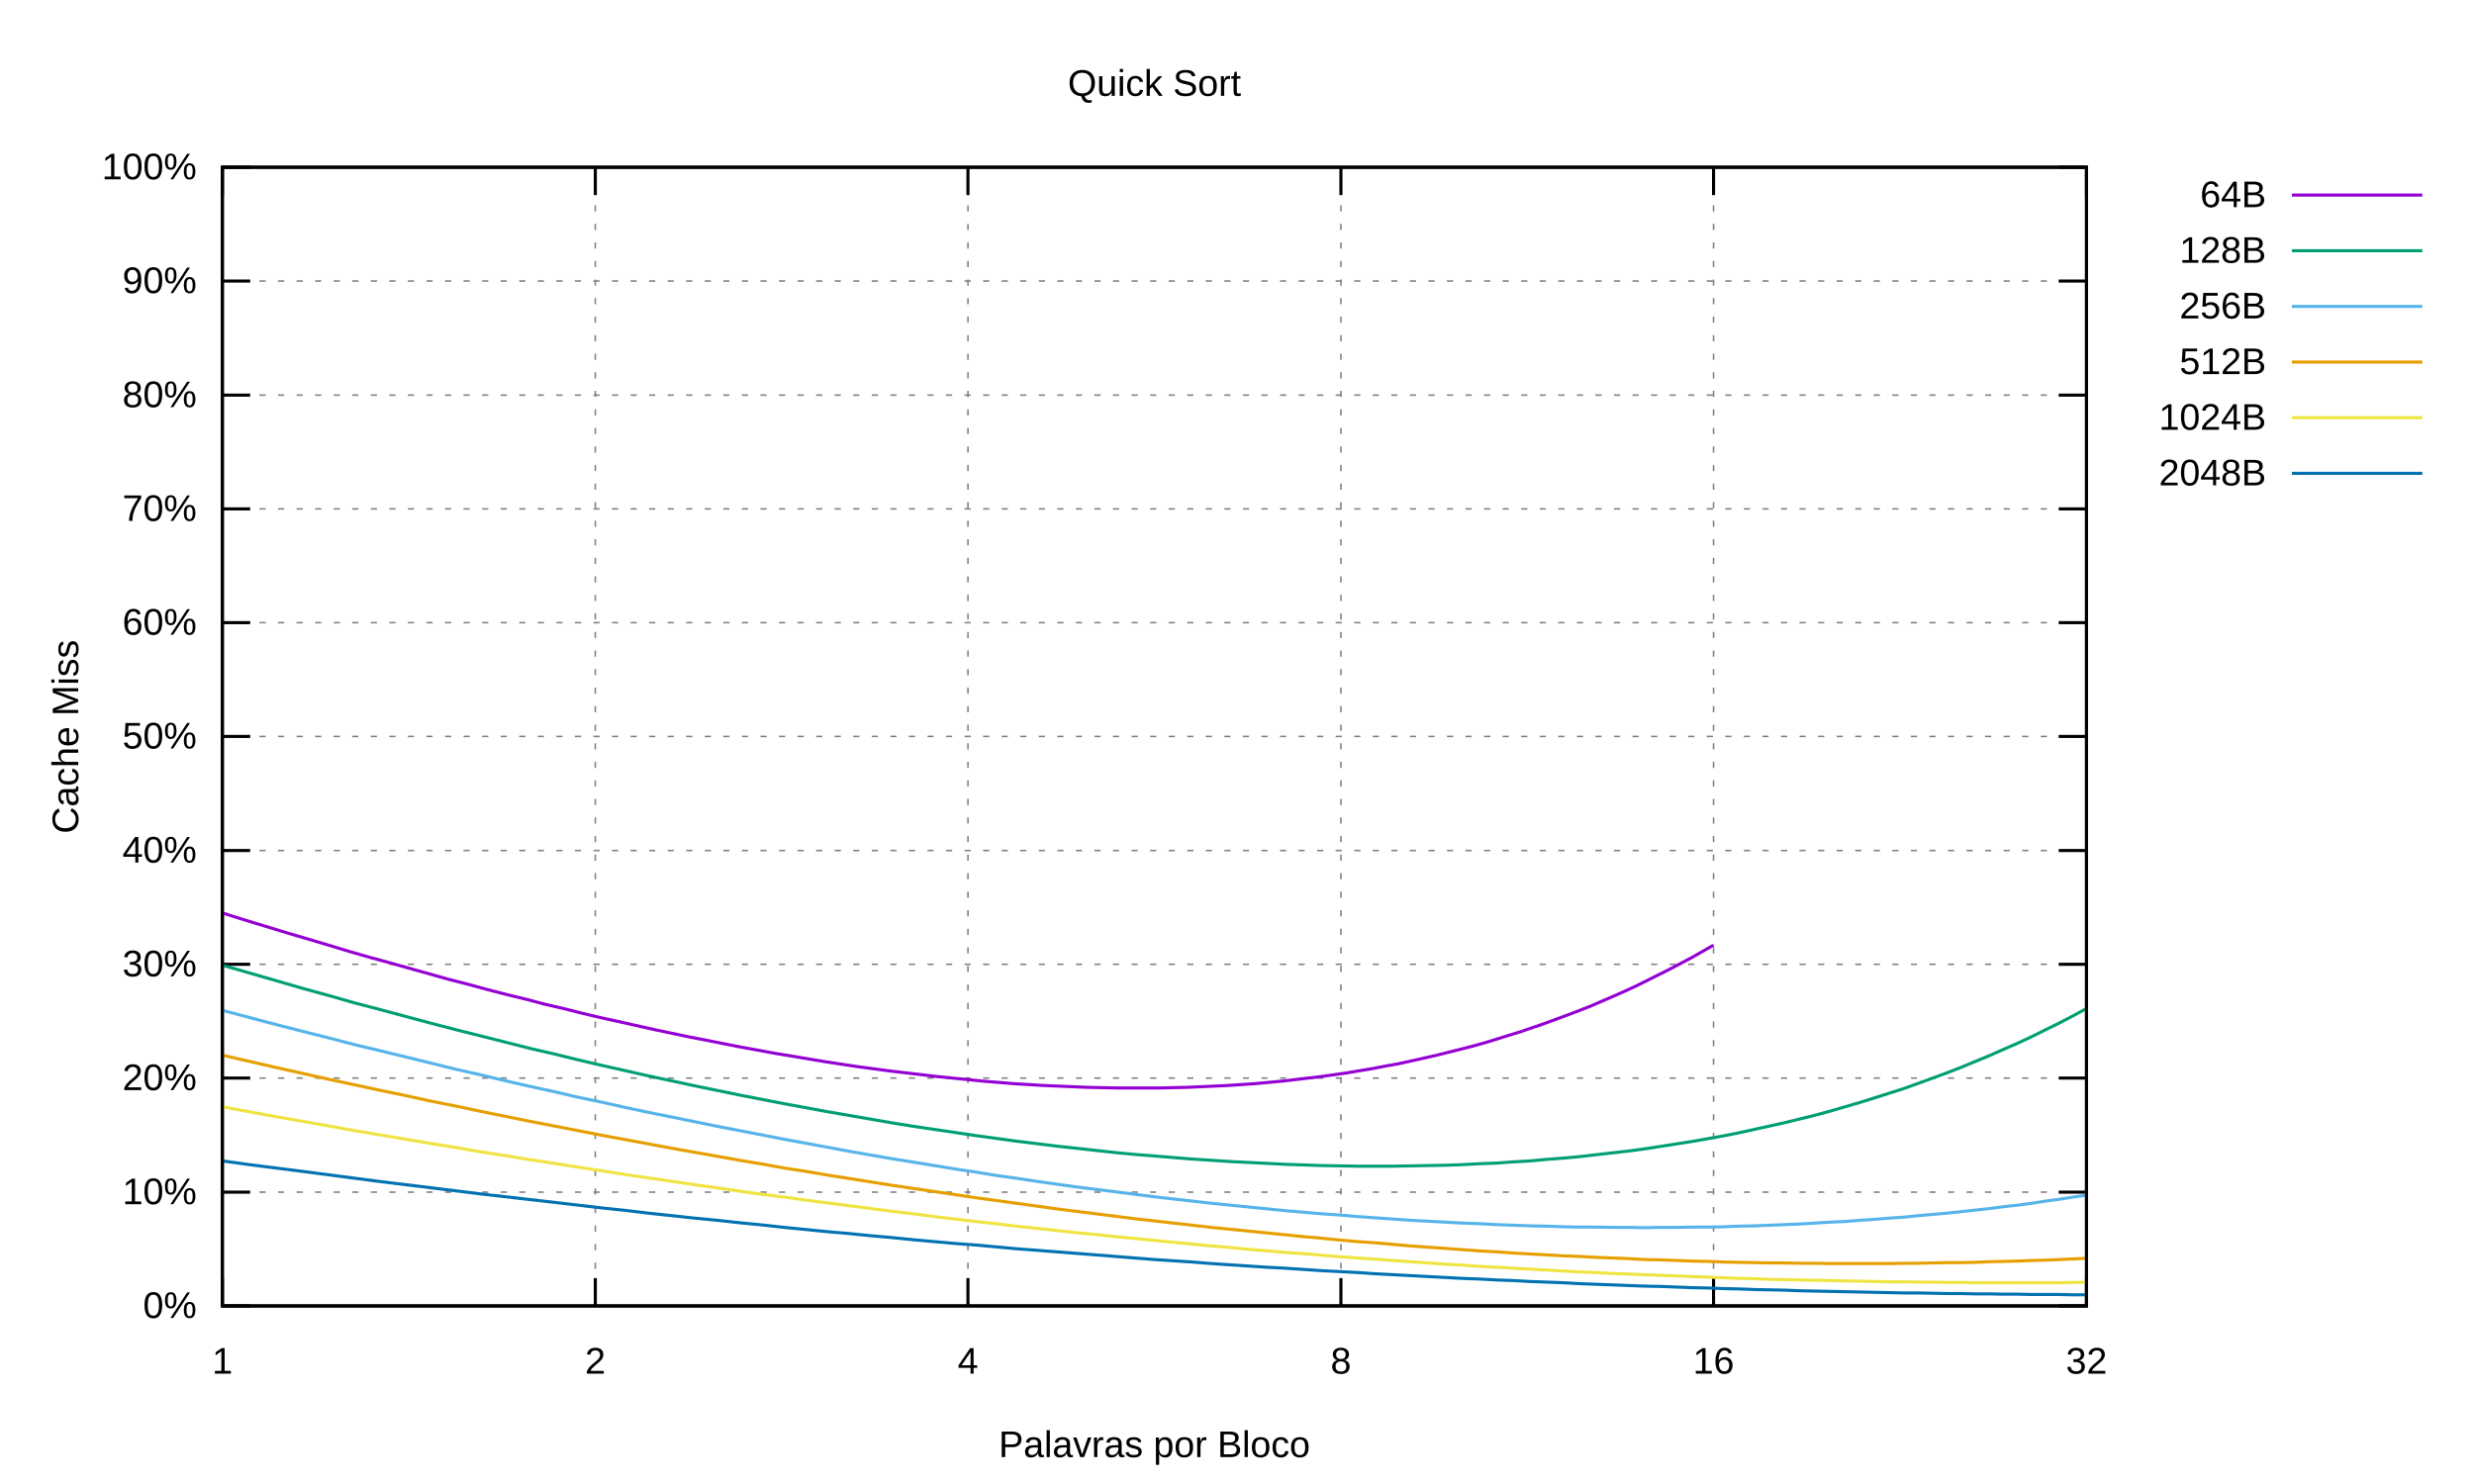
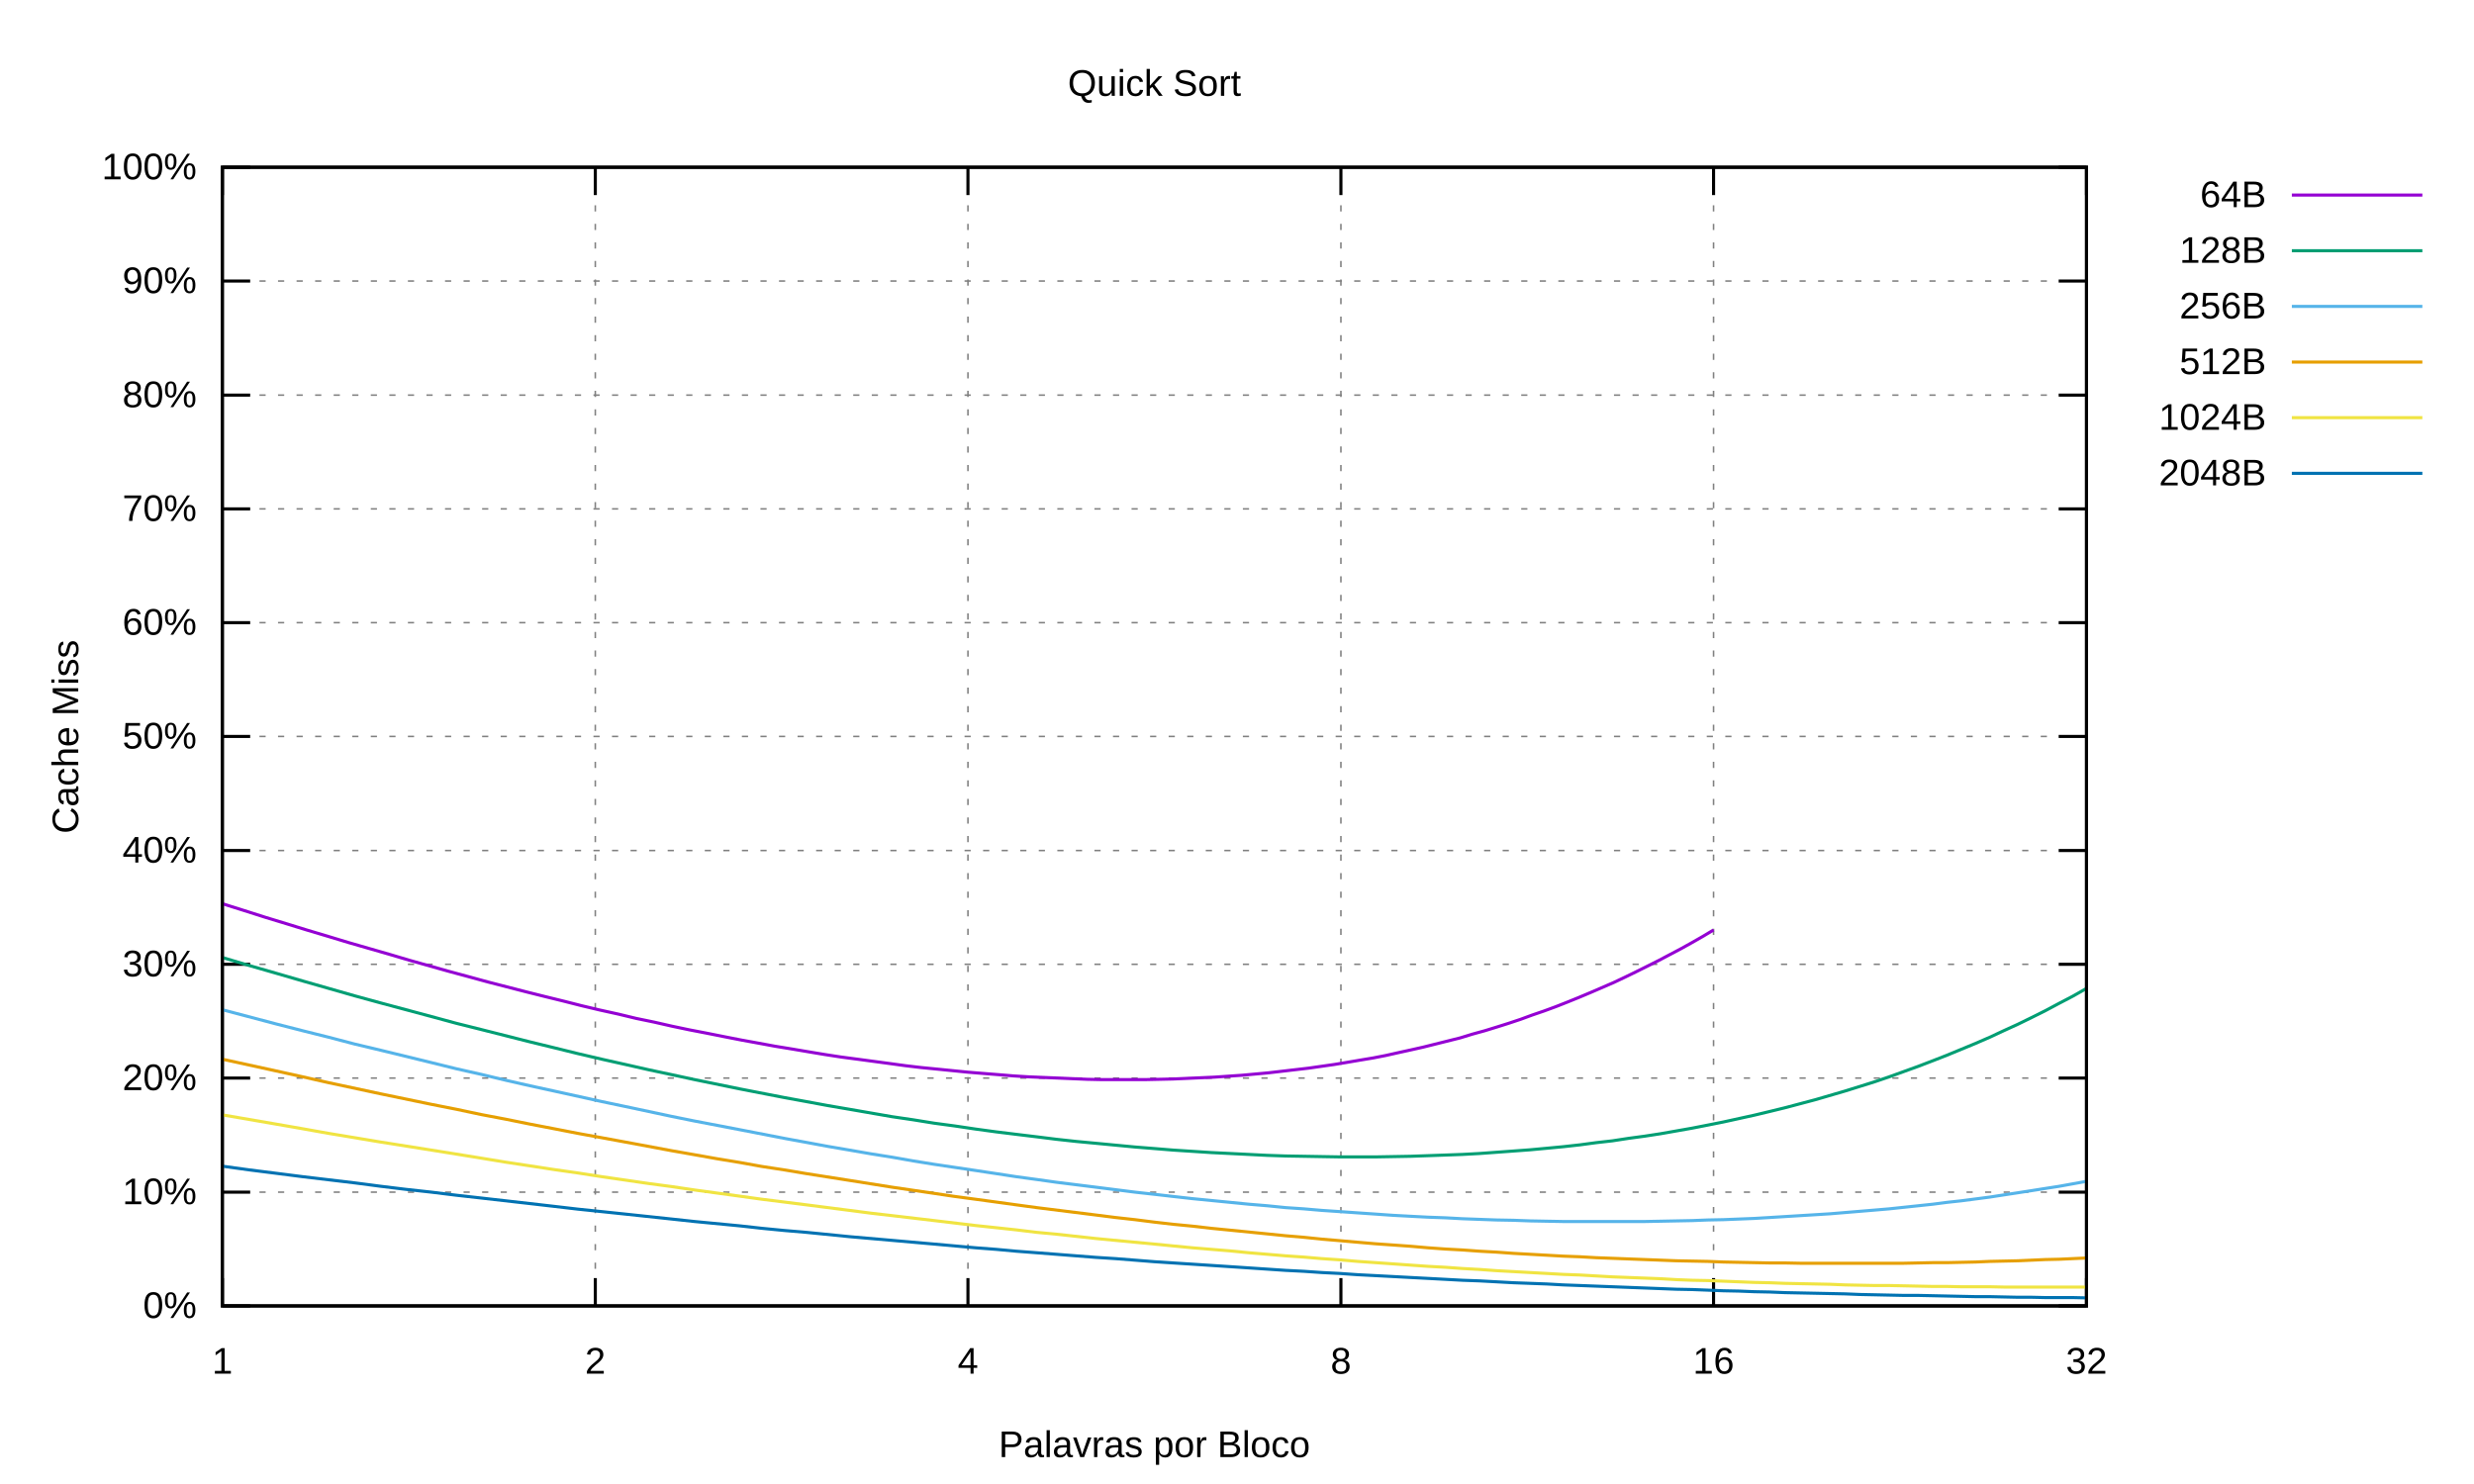
<svg xmlns="http://www.w3.org/2000/svg" xmlns:xlink="http://www.w3.org/1999/xlink" width="800" height="480" viewBox="0 0 800 480">
  <g id="gnuplot_canvas">
    <rect x="0" y="0" width="800" height="480" fill="none" />
    <defs>
      <circle id="gpDot" r="0.5" stroke-width="0.5" stroke="currentColor" />
      <path id="gpPt0" stroke-width="0.222" stroke="currentColor" d="M-1,0 h2 M0,-1 v2" />
      <path id="gpPt1" stroke-width="0.222" stroke="currentColor" d="M-1,-1 L1,1 M1,-1 L-1,1" />
      <path id="gpPt2" stroke-width="0.222" stroke="currentColor" d="M-1,0 L1,0 M0,-1 L0,1 M-1,-1 L1,1 M-1,1 L1,-1" />
      <rect id="gpPt3" stroke-width="0.222" stroke="currentColor" x="-1" y="-1" width="2" height="2" />
      <rect id="gpPt4" stroke-width="0.222" stroke="currentColor" fill="currentColor" x="-1" y="-1" width="2" height="2" />
      <circle id="gpPt5" stroke-width="0.222" stroke="currentColor" cx="0" cy="0" r="1" />
      <use xlink:href="#gpPt5" id="gpPt6" fill="currentColor" stroke="none" />
      <path id="gpPt7" stroke-width="0.222" stroke="currentColor" d="M0,-1.33 L-1.33,0.67 L1.33,0.67 z" />
      <use xlink:href="#gpPt7" id="gpPt8" fill="currentColor" stroke="none" />
      <use xlink:href="#gpPt7" id="gpPt9" stroke="currentColor" transform="rotate(180)" />
      <use xlink:href="#gpPt9" id="gpPt10" fill="currentColor" stroke="none" />
      <use xlink:href="#gpPt3" id="gpPt11" stroke="currentColor" transform="rotate(45)" />
      <use xlink:href="#gpPt11" id="gpPt12" fill="currentColor" stroke="none" />
      <path id="gpPt13" stroke-width="0.222" stroke="currentColor" d="M0,1.330 L1.265,0.411 L0.782,-1.067 L-0.782,-1.076 L-1.265,0.411 z" />
      <use xlink:href="#gpPt13" id="gpPt14" fill="currentColor" stroke="none" />
      <filter id="textbox" filterUnits="objectBoundingBox" x="0" y="0" height="1" width="1">
        <feFlood flood-color="white" flood-opacity="1" result="bgnd" />
        <feComposite in="SourceGraphic" in2="bgnd" operator="atop" />
      </filter>
      <filter id="greybox" filterUnits="objectBoundingBox" x="0" y="0" height="1" width="1">
        <feFlood flood-color="lightgrey" flood-opacity="1" result="grey" />
        <feComposite in="SourceGraphic" in2="grey" operator="atop" />
      </filter>
    </defs>
    <g fill="none" color="white" stroke="black" stroke-width="1.00" stroke-linecap="butt" stroke-linejoin="miter">
</g>
    <g fill="none" color="black" stroke="currentColor" stroke-width="1.00" stroke-linecap="butt" stroke-linejoin="miter">
</g>
    <g fill="none" color="black" stroke="black" stroke-width="0.50" stroke-linecap="butt" stroke-linejoin="miter">
</g>
    <g fill="none" color="gray" stroke="currentColor" stroke-width="0.50" stroke-linecap="butt" stroke-linejoin="miter">
      <path stroke="gray" stroke-dasharray="2,4" class="gridline" d="M71.9,422.4 L674.7,422.4  " />
    </g>
    <g fill="none" color="gray" stroke="gray" stroke-width="1.00" stroke-linecap="butt" stroke-linejoin="miter">
</g>
    <g fill="none" color="black" stroke="currentColor" stroke-width="1.00" stroke-linecap="butt" stroke-linejoin="miter">
      <path stroke="black" d="M71.9,422.4 L80.9,422.4 M674.7,422.4 L665.7,422.4  " />
      <g transform="translate(63.6,426.3)" stroke="none" fill="black" font-family="Arial" font-size="12.00" text-anchor="end">
        <text>
          <tspan font-family="Arial">0%</tspan>
        </text>
      </g>
    </g>
    <g fill="none" color="black" stroke="currentColor" stroke-width="1.00" stroke-linecap="butt" stroke-linejoin="miter">
</g>
    <g fill="none" color="black" stroke="black" stroke-width="0.50" stroke-linecap="butt" stroke-linejoin="miter">
</g>
    <g fill="none" color="gray" stroke="currentColor" stroke-width="0.50" stroke-linecap="butt" stroke-linejoin="miter">
      <path stroke="gray" stroke-dasharray="2,4" class="gridline" d="M71.9,385.6 L674.7,385.6  " />
    </g>
    <g fill="none" color="gray" stroke="gray" stroke-width="1.00" stroke-linecap="butt" stroke-linejoin="miter">
</g>
    <g fill="none" color="black" stroke="currentColor" stroke-width="1.00" stroke-linecap="butt" stroke-linejoin="miter">
      <path stroke="black" d="M71.9,385.6 L80.9,385.6 M674.7,385.6 L665.7,385.6  " />
      <g transform="translate(63.6,389.5)" stroke="none" fill="black" font-family="Arial" font-size="12.00" text-anchor="end">
        <text>
          <tspan font-family="Arial">10%</tspan>
        </text>
      </g>
    </g>
    <g fill="none" color="black" stroke="currentColor" stroke-width="1.00" stroke-linecap="butt" stroke-linejoin="miter">
</g>
    <g fill="none" color="black" stroke="black" stroke-width="0.50" stroke-linecap="butt" stroke-linejoin="miter">
</g>
    <g fill="none" color="gray" stroke="currentColor" stroke-width="0.50" stroke-linecap="butt" stroke-linejoin="miter">
      <path stroke="gray" stroke-dasharray="2,4" class="gridline" d="M71.9,348.7 L674.7,348.7  " />
    </g>
    <g fill="none" color="gray" stroke="gray" stroke-width="1.00" stroke-linecap="butt" stroke-linejoin="miter">
</g>
    <g fill="none" color="black" stroke="currentColor" stroke-width="1.00" stroke-linecap="butt" stroke-linejoin="miter">
      <path stroke="black" d="M71.9,348.7 L80.9,348.7 M674.7,348.7 L665.7,348.7  " />
      <g transform="translate(63.6,352.6)" stroke="none" fill="black" font-family="Arial" font-size="12.00" text-anchor="end">
        <text>
          <tspan font-family="Arial">20%</tspan>
        </text>
      </g>
    </g>
    <g fill="none" color="black" stroke="currentColor" stroke-width="1.00" stroke-linecap="butt" stroke-linejoin="miter">
</g>
    <g fill="none" color="black" stroke="black" stroke-width="0.50" stroke-linecap="butt" stroke-linejoin="miter">
</g>
    <g fill="none" color="gray" stroke="currentColor" stroke-width="0.50" stroke-linecap="butt" stroke-linejoin="miter">
      <path stroke="gray" stroke-dasharray="2,4" class="gridline" d="M71.9,311.9 L674.7,311.9  " />
    </g>
    <g fill="none" color="gray" stroke="gray" stroke-width="1.00" stroke-linecap="butt" stroke-linejoin="miter">
</g>
    <g fill="none" color="black" stroke="currentColor" stroke-width="1.00" stroke-linecap="butt" stroke-linejoin="miter">
      <path stroke="black" d="M71.9,311.9 L80.9,311.9 M674.7,311.9 L665.7,311.9  " />
      <g transform="translate(63.6,315.8)" stroke="none" fill="black" font-family="Arial" font-size="12.00" text-anchor="end">
        <text>
          <tspan font-family="Arial">30%</tspan>
        </text>
      </g>
    </g>
    <g fill="none" color="black" stroke="currentColor" stroke-width="1.00" stroke-linecap="butt" stroke-linejoin="miter">
</g>
    <g fill="none" color="black" stroke="black" stroke-width="0.50" stroke-linecap="butt" stroke-linejoin="miter">
</g>
    <g fill="none" color="gray" stroke="currentColor" stroke-width="0.50" stroke-linecap="butt" stroke-linejoin="miter">
      <path stroke="gray" stroke-dasharray="2,4" class="gridline" d="M71.9,275.1 L674.7,275.1  " />
    </g>
    <g fill="none" color="gray" stroke="gray" stroke-width="1.00" stroke-linecap="butt" stroke-linejoin="miter">
</g>
    <g fill="none" color="black" stroke="currentColor" stroke-width="1.00" stroke-linecap="butt" stroke-linejoin="miter">
      <path stroke="black" d="M71.9,275.1 L80.9,275.1 M674.7,275.1 L665.7,275.1  " />
      <g transform="translate(63.6,279.0)" stroke="none" fill="black" font-family="Arial" font-size="12.00" text-anchor="end">
        <text>
          <tspan font-family="Arial">40%</tspan>
        </text>
      </g>
    </g>
    <g fill="none" color="black" stroke="currentColor" stroke-width="1.00" stroke-linecap="butt" stroke-linejoin="miter">
</g>
    <g fill="none" color="black" stroke="black" stroke-width="0.50" stroke-linecap="butt" stroke-linejoin="miter">
</g>
    <g fill="none" color="gray" stroke="currentColor" stroke-width="0.50" stroke-linecap="butt" stroke-linejoin="miter">
      <path stroke="gray" stroke-dasharray="2,4" class="gridline" d="M71.9,238.2 L674.7,238.2  " />
    </g>
    <g fill="none" color="gray" stroke="gray" stroke-width="1.00" stroke-linecap="butt" stroke-linejoin="miter">
</g>
    <g fill="none" color="black" stroke="currentColor" stroke-width="1.00" stroke-linecap="butt" stroke-linejoin="miter">
      <path stroke="black" d="M71.9,238.2 L80.9,238.2 M674.7,238.2 L665.7,238.2  " />
      <g transform="translate(63.6,242.1)" stroke="none" fill="black" font-family="Arial" font-size="12.00" text-anchor="end">
        <text>
          <tspan font-family="Arial">50%</tspan>
        </text>
      </g>
    </g>
    <g fill="none" color="black" stroke="currentColor" stroke-width="1.00" stroke-linecap="butt" stroke-linejoin="miter">
</g>
    <g fill="none" color="black" stroke="black" stroke-width="0.50" stroke-linecap="butt" stroke-linejoin="miter">
</g>
    <g fill="none" color="gray" stroke="currentColor" stroke-width="0.50" stroke-linecap="butt" stroke-linejoin="miter">
      <path stroke="gray" stroke-dasharray="2,4" class="gridline" d="M71.9,201.4 L674.7,201.4  " />
    </g>
    <g fill="none" color="gray" stroke="gray" stroke-width="1.00" stroke-linecap="butt" stroke-linejoin="miter">
</g>
    <g fill="none" color="black" stroke="currentColor" stroke-width="1.00" stroke-linecap="butt" stroke-linejoin="miter">
      <path stroke="black" d="M71.9,201.4 L80.9,201.4 M674.7,201.4 L665.7,201.4  " />
      <g transform="translate(63.6,205.3)" stroke="none" fill="black" font-family="Arial" font-size="12.00" text-anchor="end">
        <text>
          <tspan font-family="Arial">60%</tspan>
        </text>
      </g>
    </g>
    <g fill="none" color="black" stroke="currentColor" stroke-width="1.00" stroke-linecap="butt" stroke-linejoin="miter">
</g>
    <g fill="none" color="black" stroke="black" stroke-width="0.50" stroke-linecap="butt" stroke-linejoin="miter">
</g>
    <g fill="none" color="gray" stroke="currentColor" stroke-width="0.50" stroke-linecap="butt" stroke-linejoin="miter">
      <path stroke="gray" stroke-dasharray="2,4" class="gridline" d="M71.9,164.6 L674.7,164.6  " />
    </g>
    <g fill="none" color="gray" stroke="gray" stroke-width="1.00" stroke-linecap="butt" stroke-linejoin="miter">
</g>
    <g fill="none" color="black" stroke="currentColor" stroke-width="1.00" stroke-linecap="butt" stroke-linejoin="miter">
      <path stroke="black" d="M71.9,164.6 L80.9,164.6 M674.7,164.6 L665.7,164.6  " />
      <g transform="translate(63.6,168.5)" stroke="none" fill="black" font-family="Arial" font-size="12.00" text-anchor="end">
        <text>
          <tspan font-family="Arial">70%</tspan>
        </text>
      </g>
    </g>
    <g fill="none" color="black" stroke="currentColor" stroke-width="1.00" stroke-linecap="butt" stroke-linejoin="miter">
</g>
    <g fill="none" color="black" stroke="black" stroke-width="0.50" stroke-linecap="butt" stroke-linejoin="miter">
</g>
    <g fill="none" color="gray" stroke="currentColor" stroke-width="0.50" stroke-linecap="butt" stroke-linejoin="miter">
      <path stroke="gray" stroke-dasharray="2,4" class="gridline" d="M71.9,127.8 L674.7,127.8  " />
    </g>
    <g fill="none" color="gray" stroke="gray" stroke-width="1.00" stroke-linecap="butt" stroke-linejoin="miter">
</g>
    <g fill="none" color="black" stroke="currentColor" stroke-width="1.00" stroke-linecap="butt" stroke-linejoin="miter">
      <path stroke="black" d="M71.9,127.8 L80.9,127.8 M674.7,127.8 L665.7,127.8  " />
      <g transform="translate(63.6,131.7)" stroke="none" fill="black" font-family="Arial" font-size="12.00" text-anchor="end">
        <text>
          <tspan font-family="Arial">80%</tspan>
        </text>
      </g>
    </g>
    <g fill="none" color="black" stroke="currentColor" stroke-width="1.00" stroke-linecap="butt" stroke-linejoin="miter">
</g>
    <g fill="none" color="black" stroke="black" stroke-width="0.50" stroke-linecap="butt" stroke-linejoin="miter">
</g>
    <g fill="none" color="gray" stroke="currentColor" stroke-width="0.50" stroke-linecap="butt" stroke-linejoin="miter">
      <path stroke="gray" stroke-dasharray="2,4" class="gridline" d="M71.9,90.9 L674.7,90.9  " />
    </g>
    <g fill="none" color="gray" stroke="gray" stroke-width="1.00" stroke-linecap="butt" stroke-linejoin="miter">
</g>
    <g fill="none" color="black" stroke="currentColor" stroke-width="1.00" stroke-linecap="butt" stroke-linejoin="miter">
      <path stroke="black" d="M71.9,90.9 L80.9,90.9 M674.7,90.9 L665.7,90.9  " />
      <g transform="translate(63.6,94.8)" stroke="none" fill="black" font-family="Arial" font-size="12.00" text-anchor="end">
        <text>
          <tspan font-family="Arial">90%</tspan>
        </text>
      </g>
    </g>
    <g fill="none" color="black" stroke="currentColor" stroke-width="1.00" stroke-linecap="butt" stroke-linejoin="miter">
</g>
    <g fill="none" color="black" stroke="black" stroke-width="0.50" stroke-linecap="butt" stroke-linejoin="miter">
</g>
    <g fill="none" color="gray" stroke="currentColor" stroke-width="0.50" stroke-linecap="butt" stroke-linejoin="miter">
      <path stroke="gray" stroke-dasharray="2,4" class="gridline" d="M71.9,54.1 L674.7,54.1  " />
    </g>
    <g fill="none" color="gray" stroke="gray" stroke-width="1.00" stroke-linecap="butt" stroke-linejoin="miter">
</g>
    <g fill="none" color="black" stroke="currentColor" stroke-width="1.00" stroke-linecap="butt" stroke-linejoin="miter">
      <path stroke="black" d="M71.9,54.1 L80.9,54.1 M674.7,54.1 L665.7,54.1  " />
      <g transform="translate(63.6,58.0)" stroke="none" fill="black" font-family="Arial" font-size="12.00" text-anchor="end">
        <text>
          <tspan font-family="Arial">100%</tspan>
        </text>
      </g>
    </g>
    <g fill="none" color="black" stroke="currentColor" stroke-width="1.00" stroke-linecap="butt" stroke-linejoin="miter">
</g>
    <g fill="none" color="black" stroke="black" stroke-width="0.50" stroke-linecap="butt" stroke-linejoin="miter">
</g>
    <g fill="none" color="gray" stroke="currentColor" stroke-width="0.50" stroke-linecap="butt" stroke-linejoin="miter">
      <path stroke="gray" stroke-dasharray="2,4" class="gridline" d="M71.9,422.4 L71.9,54.1  " />
    </g>
    <g fill="none" color="gray" stroke="gray" stroke-width="1.00" stroke-linecap="butt" stroke-linejoin="miter">
</g>
    <g fill="none" color="black" stroke="currentColor" stroke-width="1.00" stroke-linecap="butt" stroke-linejoin="miter">
      <path stroke="black" d="M71.9,422.4 L71.9,413.4 M71.9,54.1 L71.9,63.1  " />
      <g transform="translate(71.9,444.3)" stroke="none" fill="black" font-family="Arial" font-size="12.00" text-anchor="middle">
        <text>
          <tspan font-family="Arial"> 1</tspan>
        </text>
      </g>
    </g>
    <g fill="none" color="black" stroke="currentColor" stroke-width="1.00" stroke-linecap="butt" stroke-linejoin="miter">
</g>
    <g fill="none" color="black" stroke="black" stroke-width="0.50" stroke-linecap="butt" stroke-linejoin="miter">
</g>
    <g fill="none" color="gray" stroke="currentColor" stroke-width="0.50" stroke-linecap="butt" stroke-linejoin="miter">
      <path stroke="gray" stroke-dasharray="2,4" class="gridline" d="M192.5,422.4 L192.5,54.1  " />
    </g>
    <g fill="none" color="gray" stroke="gray" stroke-width="1.00" stroke-linecap="butt" stroke-linejoin="miter">
</g>
    <g fill="none" color="black" stroke="currentColor" stroke-width="1.00" stroke-linecap="butt" stroke-linejoin="miter">
      <path stroke="black" d="M192.5,422.4 L192.5,413.4 M192.5,54.1 L192.5,63.1  " />
      <g transform="translate(192.5,444.3)" stroke="none" fill="black" font-family="Arial" font-size="12.00" text-anchor="middle">
        <text>
          <tspan font-family="Arial"> 2</tspan>
        </text>
      </g>
    </g>
    <g fill="none" color="black" stroke="currentColor" stroke-width="1.00" stroke-linecap="butt" stroke-linejoin="miter">
</g>
    <g fill="none" color="black" stroke="black" stroke-width="0.50" stroke-linecap="butt" stroke-linejoin="miter">
</g>
    <g fill="none" color="gray" stroke="currentColor" stroke-width="0.50" stroke-linecap="butt" stroke-linejoin="miter">
      <path stroke="gray" stroke-dasharray="2,4" class="gridline" d="M313.0,422.4 L313.0,54.1  " />
    </g>
    <g fill="none" color="gray" stroke="gray" stroke-width="1.00" stroke-linecap="butt" stroke-linejoin="miter">
</g>
    <g fill="none" color="black" stroke="currentColor" stroke-width="1.00" stroke-linecap="butt" stroke-linejoin="miter">
      <path stroke="black" d="M313.0,422.4 L313.0,413.4 M313.0,54.1 L313.0,63.1  " />
      <g transform="translate(313.0,444.3)" stroke="none" fill="black" font-family="Arial" font-size="12.00" text-anchor="middle">
        <text>
          <tspan font-family="Arial"> 4</tspan>
        </text>
      </g>
    </g>
    <g fill="none" color="black" stroke="currentColor" stroke-width="1.00" stroke-linecap="butt" stroke-linejoin="miter">
</g>
    <g fill="none" color="black" stroke="black" stroke-width="0.50" stroke-linecap="butt" stroke-linejoin="miter">
</g>
    <g fill="none" color="gray" stroke="currentColor" stroke-width="0.50" stroke-linecap="butt" stroke-linejoin="miter">
      <path stroke="gray" stroke-dasharray="2,4" class="gridline" d="M433.6,422.4 L433.6,54.1  " />
    </g>
    <g fill="none" color="gray" stroke="gray" stroke-width="1.00" stroke-linecap="butt" stroke-linejoin="miter">
</g>
    <g fill="none" color="black" stroke="currentColor" stroke-width="1.00" stroke-linecap="butt" stroke-linejoin="miter">
      <path stroke="black" d="M433.6,422.4 L433.6,413.4 M433.6,54.1 L433.6,63.1  " />
      <g transform="translate(433.6,444.3)" stroke="none" fill="black" font-family="Arial" font-size="12.00" text-anchor="middle">
        <text>
          <tspan font-family="Arial"> 8</tspan>
        </text>
      </g>
    </g>
    <g fill="none" color="black" stroke="currentColor" stroke-width="1.00" stroke-linecap="butt" stroke-linejoin="miter">
</g>
    <g fill="none" color="black" stroke="black" stroke-width="0.50" stroke-linecap="butt" stroke-linejoin="miter">
</g>
    <g fill="none" color="gray" stroke="currentColor" stroke-width="0.50" stroke-linecap="butt" stroke-linejoin="miter">
      <path stroke="gray" stroke-dasharray="2,4" class="gridline" d="M554.1,422.4 L554.1,54.1  " />
    </g>
    <g fill="none" color="gray" stroke="gray" stroke-width="1.00" stroke-linecap="butt" stroke-linejoin="miter">
</g>
    <g fill="none" color="black" stroke="currentColor" stroke-width="1.00" stroke-linecap="butt" stroke-linejoin="miter">
      <path stroke="black" d="M554.1,422.4 L554.1,413.4 M554.1,54.1 L554.1,63.1  " />
      <g transform="translate(554.1,444.3)" stroke="none" fill="black" font-family="Arial" font-size="12.00" text-anchor="middle">
        <text>
          <tspan font-family="Arial"> 16</tspan>
        </text>
      </g>
    </g>
    <g fill="none" color="black" stroke="currentColor" stroke-width="1.00" stroke-linecap="butt" stroke-linejoin="miter">
</g>
    <g fill="none" color="black" stroke="black" stroke-width="0.50" stroke-linecap="butt" stroke-linejoin="miter">
</g>
    <g fill="none" color="gray" stroke="currentColor" stroke-width="0.50" stroke-linecap="butt" stroke-linejoin="miter">
      <path stroke="gray" stroke-dasharray="2,4" class="gridline" d="M674.7,422.4 L674.7,54.1  " />
    </g>
    <g fill="none" color="gray" stroke="gray" stroke-width="1.00" stroke-linecap="butt" stroke-linejoin="miter">
</g>
    <g fill="none" color="black" stroke="currentColor" stroke-width="1.00" stroke-linecap="butt" stroke-linejoin="miter">
      <path stroke="black" d="M674.7,422.4 L674.7,413.4 M674.7,54.1 L674.7,63.1  " />
      <g transform="translate(674.7,444.3)" stroke="none" fill="black" font-family="Arial" font-size="12.00" text-anchor="middle">
        <text>
          <tspan font-family="Arial"> 32</tspan>
        </text>
      </g>
    </g>
    <g fill="none" color="black" stroke="currentColor" stroke-width="1.00" stroke-linecap="butt" stroke-linejoin="miter">
</g>
    <g fill="none" color="black" stroke="currentColor" stroke-width="1.00" stroke-linecap="butt" stroke-linejoin="miter">
      <path stroke="black" d="M71.9,54.1 L71.9,422.4 L674.7,422.4 L674.7,54.1 L71.9,54.1 Z  " />
    </g>
    <g fill="none" color="black" stroke="currentColor" stroke-width="1.00" stroke-linecap="butt" stroke-linejoin="miter">
      <g transform="translate(25.3,238.3) rotate(270)" stroke="none" fill="black" font-family="Arial" font-size="12.00" text-anchor="middle">
        <text>
          <tspan font-family="Arial">Cache Miss</tspan>
        </text>
      </g>
    </g>
    <g fill="none" color="black" stroke="currentColor" stroke-width="1.00" stroke-linecap="butt" stroke-linejoin="miter">
      <g transform="translate(373.3,471.3)" stroke="none" fill="black" font-family="Arial" font-size="12.00" text-anchor="middle">
        <text>
          <tspan font-family="Arial">Palavras por Bloco</tspan>
        </text>
      </g>
    </g>
    <g fill="none" color="black" stroke="currentColor" stroke-width="1.00" stroke-linecap="butt" stroke-linejoin="miter">
      <g transform="translate(373.3,31.0)" stroke="none" fill="black" font-family="Arial" font-size="12.00" text-anchor="middle">
        <text>
          <tspan font-family="Arial">Quick Sort</tspan>
        </text>
      </g>
    </g>
    <g fill="none" color="black" stroke="currentColor" stroke-width="1.00" stroke-linecap="butt" stroke-linejoin="miter">
</g>
    <g id="gnuplot_plot_1">
      <g fill="none" color="black" stroke="currentColor" stroke-width="1.00" stroke-linecap="butt" stroke-linejoin="miter">
        <g transform="translate(732.8,67.0)" stroke="none" fill="black" font-family="Arial" font-size="12.00" text-anchor="end">
          <text>
            <tspan font-family="Arial">64B</tspan>
          </text>
        </g>
      </g>
      <g fill="none" color="black" stroke="currentColor" stroke-width="1.00" stroke-linecap="butt" stroke-linejoin="miter">
-         <path stroke="rgb(148,   0, 211)" d="M741.1,63.1 L783.3,63.1 M71.9,295.3 L78.9,297.5 L85.8,299.6 L92.7,301.7 L99.5,303.7 L106.2,305.7   L112.8,307.7 L119.4,309.6 L126.0,311.4 L132.4,313.2 L138.8,315.0 L145.2,316.8 L151.5,318.4 L157.7,320.1   L163.9,321.7 L170.1,323.2 L176.1,324.8 L182.2,326.2 L188.1,327.7 L194.0,329.1 L199.9,330.4 L205.7,331.7   L211.5,333.0 L217.2,334.2 L222.9,335.4 L228.6,336.5 L234.1,337.6 L239.7,338.7 L245.2,339.7 L250.6,340.7   L256.1,341.6 L261.4,342.5 L266.8,343.4 L272.0,344.2 L277.3,345.0 L282.5,345.7 L287.7,346.4 L292.8,347.0   L297.9,347.6 L303.0,348.2 L308.0,348.7 L313.0,349.2 L317.9,349.7 L322.9,350.1 L327.7,350.5 L332.6,350.8   L337.4,351.1 L342.2,351.3 L346.9,351.5 L351.6,351.7 L356.3,351.8 L361.0,351.9 L365.6,351.9 L370.2,351.9   L374.8,351.9 L379.3,351.8 L383.8,351.7 L388.3,351.5 L392.7,351.3 L397.1,351.1 L401.5,350.8 L405.9,350.5   L410.2,350.1 L414.5,349.7 L418.8,349.2 L423.1,348.7 L427.3,348.2 L431.5,347.6 L435.7,347.0 L439.8,346.3   L444.0,345.6 L448.1,344.8 L452.1,344.1 L456.2,343.2 L460.2,342.3 L464.2,341.4 L468.2,340.4 L472.2,339.4   L476.1,338.4 L480.1,337.3 L484.0,336.1 L487.8,334.9 L491.7,333.7 L495.5,332.4 L499.3,331.1 L503.1,329.7   L506.9,328.3 L510.6,326.9 L514.4,325.4 L518.1,323.8 L521.8,322.2 L525.4,320.6 L529.1,318.9 L532.7,317.1   L536.3,315.3 L539.9,313.5 L543.5,311.6 L547.1,309.7 L550.6,307.7 L554.1,305.7  " />
+         <path stroke="rgb(148,   0, 211)" d="M741.1,63.1 L783.3,63.1 M71.9,292.3 L78.9,294.5 L85.8,296.7 L92.7,298.8 L99.5,300.9 L106.2,302.9   L112.8,304.9 L119.4,306.8 L126.0,308.7 L132.4,310.6 L138.8,312.4 L145.2,314.2 L151.5,315.9 L157.7,317.6   L163.9,319.2 L170.1,320.8 L176.1,322.3 L182.2,323.8 L188.1,325.3 L194.0,326.7 L199.9,328.0 L205.7,329.4   L211.5,330.6 L217.2,331.9 L222.9,333.1 L228.6,334.2 L234.1,335.3 L239.7,336.4 L245.2,337.4 L250.6,338.4   L256.1,339.3 L261.4,340.2 L266.8,341.1 L272.0,341.9 L277.3,342.6 L282.5,343.3 L287.7,344.0 L292.8,344.7   L297.9,345.3 L303.0,345.8 L308.0,346.3 L313.0,346.8 L317.9,347.2 L322.9,347.6 L327.7,348.0 L332.6,348.3   L337.4,348.5 L342.2,348.7 L346.9,348.9 L351.6,349.1 L356.3,349.2 L361.0,349.2 L365.6,349.2 L370.2,349.2   L374.8,349.1 L379.3,349.0 L383.8,348.8 L388.3,348.6 L392.7,348.4 L397.1,348.1 L401.5,347.8 L405.9,347.4   L410.2,347.0 L414.5,346.5 L418.8,346.0 L423.1,345.5 L427.3,344.9 L431.5,344.3 L435.7,343.6 L439.8,342.9   L444.0,342.2 L448.1,341.4 L452.1,340.5 L456.2,339.6 L460.2,338.7 L464.2,337.7 L468.2,336.7 L472.2,335.7   L476.1,334.5 L480.1,333.4 L484.0,332.2 L487.8,331.0 L491.7,329.7 L495.5,328.3 L499.3,327.0 L503.1,325.6   L506.9,324.1 L510.6,322.6 L514.4,321.0 L518.1,319.4 L521.8,317.8 L525.4,316.1 L529.1,314.3 L532.7,312.5   L536.3,310.7 L539.9,308.8 L543.5,306.9 L547.1,304.9 L550.6,302.9 L554.1,300.8  " />
      </g>
    </g>
    <g id="gnuplot_plot_2">
      <g fill="none" color="black" stroke="currentColor" stroke-width="1.00" stroke-linecap="butt" stroke-linejoin="miter">
        <g transform="translate(732.8,85.0)" stroke="none" fill="black" font-family="Arial" font-size="12.00" text-anchor="end">
          <text>
            <tspan font-family="Arial">128B</tspan>
          </text>
        </g>
      </g>
      <g fill="none" color="black" stroke="currentColor" stroke-width="1.00" stroke-linecap="butt" stroke-linejoin="miter">
-         <path stroke="rgb(  0, 158, 115)" d="M741.1,81.1 L783.3,81.1 M71.9,312.2 L80.6,314.7 L89.3,317.2 L97.9,319.7 L106.3,322.0 L114.7,324.4   L123.1,326.6 L131.3,328.8 L139.5,331.0 L147.6,333.1 L155.6,335.1 L163.5,337.1 L171.4,339.1 L179.2,340.9   L186.9,342.8 L194.6,344.6 L202.2,346.3 L209.7,348.0 L217.2,349.6 L224.6,351.2 L231.9,352.7 L239.2,354.2   L246.4,355.6 L253.6,357.0 L260.7,358.3 L267.7,359.6 L274.7,360.8 L281.6,362.0 L288.5,363.2 L295.3,364.3   L302.1,365.3 L308.8,366.3 L315.5,367.3 L322.1,368.2 L328.6,369.1 L335.2,369.9 L341.6,370.7 L348.0,371.4   L354.4,372.1 L360.7,372.8 L367.0,373.4 L373.3,373.9 L379.4,374.4 L385.6,374.9 L391.7,375.3 L397.8,375.7   L403.8,376.0 L409.8,376.3 L415.7,376.6 L421.6,376.8 L427.4,377.0 L433.3,377.1 L439.0,377.2 L444.8,377.2   L450.5,377.2 L456.1,377.1 L461.8,377.0 L467.4,376.9 L472.9,376.7 L478.4,376.4 L483.9,376.2 L489.4,375.8   L494.8,375.5 L500.2,375.0 L505.5,374.6 L510.9,374.1 L516.1,373.5 L521.4,372.9 L526.6,372.3 L531.8,371.6   L537.0,370.8 L542.1,370.0 L547.2,369.2 L552.3,368.3 L557.3,367.4 L562.3,366.4 L567.3,365.3 L572.3,364.2   L577.2,363.1 L582.1,361.9 L587.0,360.7 L591.8,359.4 L596.6,358.0 L601.4,356.6 L606.2,355.1 L610.9,353.6   L615.6,352.1 L620.3,350.4 L625.0,348.7 L629.6,347.0 L634.2,345.2 L638.8,343.3 L643.4,341.4 L647.9,339.4   L652.5,337.4 L657.0,335.3 L661.4,333.1 L665.9,330.9 L670.3,328.6 L674.7,326.2  " />
+         <path stroke="rgb(  0, 158, 115)" d="M741.1,81.1 L783.3,81.1 M71.9,309.7 L80.6,312.3 L89.3,314.8 L97.9,317.3 L106.3,319.7 L114.7,322.1   L123.1,324.4 L131.3,326.6 L139.5,328.8 L147.6,331.0 L155.6,333.0 L163.5,335.0 L171.4,337.0 L179.2,338.9   L186.9,340.8 L194.6,342.6 L202.2,344.3 L209.7,346.0 L217.2,347.6 L224.6,349.2 L231.9,350.7 L239.2,352.2   L246.4,353.6 L253.6,355.0 L260.7,356.3 L267.7,357.6 L274.7,358.8 L281.6,360.0 L288.5,361.2 L295.3,362.2   L302.1,363.3 L308.8,364.2 L315.5,365.2 L322.1,366.1 L328.6,366.9 L335.2,367.7 L341.6,368.5 L348.0,369.2   L354.4,369.8 L360.7,370.4 L367.0,371.0 L373.3,371.5 L379.4,372.0 L385.6,372.4 L391.7,372.8 L397.8,373.1   L403.8,373.4 L409.8,373.7 L415.7,373.9 L421.6,374.0 L427.4,374.1 L433.3,374.2 L439.0,374.2 L444.8,374.2   L450.5,374.1 L456.1,374.0 L461.8,373.8 L467.4,373.6 L472.9,373.4 L478.4,373.1 L483.9,372.7 L489.4,372.3   L494.8,371.9 L500.2,371.4 L505.5,370.9 L510.9,370.3 L516.1,369.6 L521.4,369.0 L526.6,368.2 L531.8,367.5   L537.0,366.7 L542.1,365.8 L547.2,364.9 L552.3,363.9 L557.3,362.9 L562.3,361.8 L567.3,360.7 L572.3,359.5   L577.2,358.3 L582.1,357.0 L587.0,355.7 L591.8,354.3 L596.6,352.9 L601.4,351.4 L606.2,349.9 L610.9,348.3   L615.6,346.6 L620.3,344.9 L625.0,343.1 L629.6,341.3 L634.2,339.4 L638.8,337.5 L643.4,335.5 L647.9,333.4   L652.5,331.3 L657.0,329.1 L661.4,326.9 L665.9,324.5 L670.3,322.2 L674.7,319.7  " />
      </g>
    </g>
    <g id="gnuplot_plot_3">
      <g fill="none" color="black" stroke="currentColor" stroke-width="1.00" stroke-linecap="butt" stroke-linejoin="miter">
        <g transform="translate(732.8,103.0)" stroke="none" fill="black" font-family="Arial" font-size="12.00" text-anchor="end">
          <text>
            <tspan font-family="Arial">256B</tspan>
          </text>
        </g>
      </g>
      <g fill="none" color="black" stroke="currentColor" stroke-width="1.00" stroke-linecap="butt" stroke-linejoin="miter">
-         <path stroke="rgb( 86, 180, 233)" d="M741.1,99.1 L783.3,99.1 M71.9,326.8 L80.6,329.1 L89.3,331.4 L97.9,333.6 L106.3,335.7 L114.7,337.9   L123.1,339.9 L131.3,341.9 L139.5,343.9 L147.6,345.9 L155.6,347.7 L163.5,349.6 L171.4,351.4 L179.2,353.1   L186.9,354.9 L194.6,356.5 L202.2,358.2 L209.7,359.8 L217.2,361.3 L224.6,362.8 L231.9,364.3 L239.2,365.7   L246.4,367.1 L253.6,368.5 L260.7,369.8 L267.7,371.1 L274.7,372.4 L281.6,373.6 L288.5,374.8 L295.3,375.9   L302.1,377.0 L308.8,378.1 L315.5,379.1 L322.1,380.2 L328.6,381.1 L335.2,382.1 L341.6,383.0 L348.0,383.9   L354.4,384.7 L360.7,385.5 L367.0,386.3 L373.3,387.1 L379.4,387.8 L385.6,388.5 L391.7,389.2 L397.8,389.8   L403.8,390.4 L409.8,391.0 L415.7,391.6 L421.6,392.1 L427.4,392.6 L433.3,393.0 L439.0,393.5 L444.8,393.9   L450.5,394.3 L456.1,394.7 L461.8,395.0 L467.4,395.3 L472.9,395.6 L478.4,395.8 L483.9,396.1 L489.4,396.3   L494.8,396.5 L500.2,396.6 L505.5,396.8 L510.9,396.9 L516.1,396.9 L521.4,397.0 L526.6,397.0 L531.8,397.1   L537.0,397.0 L542.1,397.0 L547.2,396.9 L552.3,396.9 L557.3,396.8 L562.3,396.6 L567.3,396.5 L572.3,396.3   L577.2,396.1 L582.1,395.9 L587.0,395.6 L591.8,395.3 L596.6,395.1 L601.4,394.7 L606.2,394.4 L610.9,394.0   L615.6,393.7 L620.3,393.2 L625.0,392.8 L629.6,392.4 L634.2,391.9 L638.8,391.4 L643.4,390.9 L647.9,390.3   L652.5,389.8 L657.0,389.2 L661.4,388.5 L665.9,387.9 L670.3,387.2 L674.7,386.6  " />
+         <path stroke="rgb( 86, 180, 233)" d="M741.1,99.1 L783.3,99.1 M71.9,326.6 L80.6,328.9 L89.3,331.2 L97.9,333.4 L106.3,335.5 L114.7,337.7   L123.1,339.7 L131.3,341.7 L139.5,343.7 L147.6,345.7 L155.6,347.5 L163.5,349.4 L171.4,351.2 L179.2,352.9   L186.9,354.6 L194.6,356.3 L202.2,357.9 L209.7,359.5 L217.2,361.1 L224.6,362.6 L231.9,364.0 L239.2,365.4   L246.4,366.8 L253.6,368.2 L260.7,369.5 L267.7,370.8 L274.7,372.0 L281.6,373.2 L288.5,374.3 L295.3,375.5   L302.1,376.6 L308.8,377.6 L315.5,378.6 L322.1,379.6 L328.6,380.6 L335.2,381.5 L341.6,382.4 L348.0,383.2   L354.4,384.0 L360.7,384.8 L367.0,385.6 L373.3,386.3 L379.4,387.0 L385.6,387.7 L391.7,388.3 L397.8,388.9   L403.8,389.5 L409.8,390.0 L415.7,390.6 L421.6,391.0 L427.4,391.5 L433.3,391.9 L439.0,392.3 L444.8,392.7   L450.5,393.1 L456.1,393.4 L461.8,393.7 L467.4,393.9 L472.9,394.2 L478.4,394.4 L483.9,394.6 L489.4,394.7   L494.8,394.9 L500.2,395.0 L505.5,395.1 L510.9,395.1 L516.1,395.1 L521.4,395.1 L526.6,395.1 L531.8,395.1   L537.0,395.0 L542.1,394.9 L547.2,394.8 L552.3,394.6 L557.3,394.5 L562.3,394.3 L567.3,394.1 L572.3,393.8   L577.2,393.5 L582.1,393.2 L587.0,392.9 L591.8,392.6 L596.6,392.2 L601.4,391.8 L606.2,391.4 L610.9,391.0   L615.6,390.5 L620.3,390.0 L625.0,389.5 L629.6,388.9 L634.2,388.4 L638.8,387.8 L643.4,387.2 L647.9,386.5   L652.5,385.8 L657.0,385.1 L661.4,384.4 L665.9,383.7 L670.3,382.9 L674.7,382.1  " />
      </g>
    </g>
    <g id="gnuplot_plot_4">
      <g fill="none" color="black" stroke="currentColor" stroke-width="1.00" stroke-linecap="butt" stroke-linejoin="miter">
        <g transform="translate(732.8,121.0)" stroke="none" fill="black" font-family="Arial" font-size="12.00" text-anchor="end">
          <text>
            <tspan font-family="Arial">512B</tspan>
          </text>
        </g>
      </g>
      <g fill="none" color="black" stroke="currentColor" stroke-width="1.00" stroke-linecap="butt" stroke-linejoin="miter">
-         <path stroke="rgb(230, 159,   0)" d="M741.1,117.1 L783.3,117.1 M71.9,341.3 L80.6,343.3 L89.3,345.3 L97.9,347.2 L106.3,349.1 L114.7,350.9   L123.1,352.7 L131.3,354.4 L139.5,356.2 L147.6,357.8 L155.6,359.5 L163.5,361.1 L171.4,362.7 L179.2,364.2   L186.9,365.7 L194.6,367.2 L202.2,368.6 L209.7,370.0 L217.2,371.4 L224.6,372.7 L231.9,374.0 L239.2,375.3   L246.4,376.5 L253.6,377.8 L260.7,378.9 L267.7,380.1 L274.7,381.2 L281.6,382.3 L288.5,383.4 L295.3,384.4   L302.1,385.4 L308.8,386.4 L315.5,387.4 L322.1,388.3 L328.6,389.2 L335.2,390.1 L341.6,391.0 L348.0,391.8   L354.4,392.6 L360.7,393.4 L367.0,394.2 L373.3,394.9 L379.4,395.6 L385.6,396.3 L391.7,397.0 L397.8,397.6   L403.8,398.2 L409.8,398.8 L415.7,399.4 L421.6,400.0 L427.4,400.5 L433.3,401.1 L439.0,401.6 L444.8,402.0   L450.5,402.5 L456.1,403.0 L461.8,403.4 L467.4,403.8 L472.9,404.2 L478.4,404.6 L483.9,404.9 L489.4,405.3   L494.8,405.6 L500.2,405.9 L505.5,406.2 L510.9,406.4 L516.1,406.7 L521.4,406.9 L526.6,407.1 L531.8,407.4   L537.0,407.5 L542.1,407.7 L547.2,407.9 L552.3,408.0 L557.3,408.2 L562.3,408.3 L567.3,408.4 L572.3,408.5   L577.2,408.5 L582.1,408.6 L587.0,408.6 L591.8,408.7 L596.6,408.7 L601.4,408.7 L606.2,408.7 L610.9,408.7   L615.6,408.6 L620.3,408.6 L625.0,408.5 L629.6,408.4 L634.2,408.4 L638.8,408.3 L643.4,408.1 L647.9,408.0   L652.5,407.9 L657.0,407.7 L661.4,407.6 L665.9,407.4 L670.3,407.2 L674.7,407.0  " />
+         <path stroke="rgb(230, 159,   0)" d="M741.1,117.1 L783.3,117.1 M71.9,342.6 L80.6,344.5 L89.3,346.4 L97.9,348.3 L106.3,350.2 L114.7,352.0   L123.1,353.8 L131.3,355.5 L139.5,357.2 L147.6,358.8 L155.6,360.5 L163.5,362.0 L171.4,363.6 L179.2,365.1   L186.9,366.6 L194.6,368.0 L202.2,369.4 L209.7,370.8 L217.2,372.2 L224.6,373.5 L231.9,374.8 L239.2,376.0   L246.4,377.3 L253.6,378.4 L260.7,379.6 L267.7,380.7 L274.7,381.8 L281.6,382.9 L288.5,384.0 L295.3,385.0   L302.1,386.0 L308.8,387.0 L315.5,387.9 L322.1,388.8 L328.6,389.7 L335.2,390.6 L341.6,391.4 L348.0,392.2   L354.4,393.0 L360.7,393.8 L367.0,394.5 L373.3,395.3 L379.4,396.0 L385.6,396.6 L391.7,397.3 L397.8,397.9   L403.8,398.5 L409.8,399.1 L415.7,399.7 L421.6,400.2 L427.4,400.8 L433.3,401.3 L439.0,401.8 L444.8,402.3   L450.5,402.7 L456.1,403.1 L461.8,403.6 L467.4,404.0 L472.9,404.3 L478.4,404.7 L483.9,405.0 L489.4,405.4   L494.8,405.7 L500.2,406.0 L505.5,406.3 L510.9,406.5 L516.1,406.8 L521.4,407.0 L526.6,407.2 L531.8,407.4   L537.0,407.6 L542.1,407.8 L547.2,407.9 L552.3,408.0 L557.3,408.2 L562.3,408.3 L567.3,408.4 L572.3,408.5   L577.2,408.5 L582.1,408.6 L587.0,408.6 L591.8,408.6 L596.6,408.6 L601.4,408.6 L606.2,408.6 L610.9,408.6   L615.6,408.6 L620.3,408.5 L625.0,408.4 L629.6,408.4 L634.2,408.3 L638.8,408.2 L643.4,408.0 L647.9,407.9   L652.5,407.8 L657.0,407.6 L661.4,407.4 L665.9,407.3 L670.3,407.1 L674.7,406.9  " />
      </g>
    </g>
    <g id="gnuplot_plot_5">
      <g fill="none" color="black" stroke="currentColor" stroke-width="1.00" stroke-linecap="butt" stroke-linejoin="miter">
        <g transform="translate(732.8,139.0)" stroke="none" fill="black" font-family="Arial" font-size="12.00" text-anchor="end">
          <text>
            <tspan font-family="Arial">1024B</tspan>
          </text>
        </g>
      </g>
      <g fill="none" color="black" stroke="currentColor" stroke-width="1.00" stroke-linecap="butt" stroke-linejoin="miter">
-         <path stroke="rgb(240, 228,  66)" d="M741.1,135.1 L783.3,135.1 M71.9,358.0 L80.6,359.6 L89.3,361.2 L97.9,362.7 L106.3,364.2 L114.7,365.7   L123.1,367.1 L131.3,368.5 L139.5,369.9 L147.6,371.2 L155.6,372.6 L163.5,373.8 L171.4,375.1 L179.2,376.3   L186.9,377.5 L194.6,378.7 L202.2,379.9 L209.7,381.0 L217.2,382.1 L224.6,383.2 L231.9,384.2 L239.2,385.3   L246.4,386.3 L253.6,387.2 L260.7,388.2 L267.7,389.1 L274.7,390.0 L281.6,390.9 L288.5,391.8 L295.3,392.6   L302.1,393.5 L308.8,394.3 L315.5,395.1 L322.1,395.8 L328.6,396.6 L335.2,397.3 L341.6,398.0 L348.0,398.7   L354.4,399.3 L360.7,400.0 L367.0,400.6 L373.3,401.2 L379.4,401.8 L385.6,402.4 L391.7,403.0 L397.8,403.5   L403.8,404.1 L409.8,404.6 L415.7,405.1 L421.6,405.5 L427.4,406.0 L433.3,406.5 L439.0,406.9 L444.8,407.3   L450.5,407.7 L456.1,408.1 L461.8,408.5 L467.4,408.9 L472.9,409.2 L478.4,409.6 L483.9,409.9 L489.4,410.2   L494.8,410.5 L500.2,410.8 L505.5,411.1 L510.9,411.4 L516.1,411.6 L521.4,411.9 L526.6,412.1 L531.8,412.3   L537.0,412.5 L542.1,412.7 L547.2,412.9 L552.3,413.1 L557.3,413.3 L562.3,413.5 L567.3,413.6 L572.3,413.8   L577.2,413.9 L582.1,414.0 L587.0,414.1 L591.8,414.2 L596.6,414.3 L601.4,414.4 L606.2,414.5 L610.9,414.6   L615.6,414.6 L620.3,414.7 L625.0,414.7 L629.6,414.8 L634.2,414.8 L638.8,414.9 L643.4,414.9 L647.9,414.9   L652.5,414.9 L657.0,414.9 L661.4,414.9 L665.9,414.9 L670.3,414.8 L674.7,414.8  " />
+         <path stroke="rgb(240, 228,  66)" d="M741.1,135.1 L783.3,135.1 M71.9,360.6 L80.6,362.1 L89.3,363.6 L97.9,365.1 L106.3,366.6 L114.7,368.0   L123.1,369.4 L131.3,370.7 L139.5,372.0 L147.6,373.3 L155.6,374.6 L163.5,375.9 L171.4,377.1 L179.2,378.3   L186.9,379.4 L194.6,380.6 L202.2,381.7 L209.7,382.8 L217.2,383.8 L224.6,384.9 L231.9,385.9 L239.2,386.9   L246.4,387.9 L253.6,388.8 L260.7,389.7 L267.7,390.6 L274.7,391.5 L281.6,392.4 L288.5,393.2 L295.3,394.0   L302.1,394.8 L308.8,395.6 L315.5,396.4 L322.1,397.1 L328.6,397.8 L335.2,398.6 L341.6,399.2 L348.0,399.9   L354.4,400.6 L360.7,401.2 L367.0,401.8 L373.3,402.4 L379.4,403.0 L385.6,403.6 L391.7,404.1 L397.8,404.6   L403.8,405.2 L409.8,405.7 L415.7,406.2 L421.6,406.6 L427.4,407.1 L433.3,407.5 L439.0,408.0 L444.8,408.4   L450.5,408.8 L456.1,409.2 L461.8,409.6 L467.4,409.9 L472.9,410.3 L478.4,410.6 L483.9,411.0 L489.4,411.3   L494.8,411.6 L500.2,411.9 L505.5,412.2 L510.9,412.4 L516.1,412.7 L521.4,413.0 L526.6,413.2 L531.8,413.4   L537.0,413.6 L542.1,413.9 L547.2,414.1 L552.3,414.2 L557.3,414.4 L562.3,414.6 L567.3,414.8 L572.3,414.9   L577.2,415.1 L582.1,415.2 L587.0,415.3 L591.8,415.4 L596.6,415.6 L601.4,415.7 L606.2,415.8 L610.9,415.8   L615.6,415.9 L620.3,416.0 L625.0,416.1 L629.6,416.1 L634.2,416.2 L638.8,416.2 L643.4,416.2 L647.9,416.3   L652.5,416.3 L657.0,416.3 L661.4,416.3 L665.9,416.3 L670.3,416.3 L674.7,416.3  " />
      </g>
    </g>
    <g id="gnuplot_plot_6">
      <g fill="none" color="black" stroke="currentColor" stroke-width="1.00" stroke-linecap="butt" stroke-linejoin="miter">
        <g transform="translate(732.8,157.0)" stroke="none" fill="black" font-family="Arial" font-size="12.00" text-anchor="end">
          <text>
            <tspan font-family="Arial">2048B</tspan>
          </text>
        </g>
      </g>
      <g fill="none" color="black" stroke="currentColor" stroke-width="1.00" stroke-linecap="butt" stroke-linejoin="miter">
-         <path stroke="rgb(  0, 114, 178)" d="M741.1,153.1 L783.3,153.1 M71.9,375.5 L80.6,376.7 L89.3,377.8 L97.9,378.9 L106.3,380.0 L114.7,381.1   L123.1,382.2 L131.3,383.2 L139.5,384.2 L147.6,385.2 L155.6,386.2 L163.5,387.1 L171.4,388.0 L179.2,388.9   L186.9,389.8 L194.6,390.7 L202.2,391.5 L209.7,392.4 L217.2,393.2 L224.6,394.0 L231.9,394.7 L239.2,395.5   L246.4,396.2 L253.6,397.0 L260.7,397.7 L267.7,398.4 L274.7,399.0 L281.6,399.7 L288.5,400.3 L295.3,401.0   L302.1,401.6 L308.8,402.2 L315.5,402.7 L322.1,403.3 L328.6,403.9 L335.2,404.4 L341.6,404.9 L348.0,405.4   L354.4,405.9 L360.7,406.4 L367.0,406.9 L373.3,407.4 L379.4,407.8 L385.6,408.2 L391.7,408.7 L397.8,409.1   L403.8,409.5 L409.8,409.9 L415.7,410.2 L421.6,410.6 L427.4,411.0 L433.3,411.3 L439.0,411.6 L444.8,412.0   L450.5,412.3 L456.1,412.6 L461.8,412.9 L467.4,413.2 L472.9,413.5 L478.4,413.7 L483.9,414.0 L489.4,414.2   L494.8,414.5 L500.2,414.7 L505.5,414.9 L510.9,415.2 L516.1,415.4 L521.4,415.6 L526.6,415.8 L531.8,416.0   L537.0,416.1 L542.1,416.3 L547.2,416.5 L552.3,416.6 L557.3,416.8 L562.3,416.9 L567.3,417.1 L572.3,417.2   L577.2,417.3 L582.1,417.5 L587.0,417.6 L591.8,417.7 L596.6,417.8 L601.4,417.9 L606.2,418.0 L610.9,418.1   L615.6,418.2 L620.3,418.2 L625.0,418.3 L629.6,418.4 L634.2,418.4 L638.8,418.5 L643.4,418.5 L647.9,418.6   L652.5,418.6 L657.0,418.7 L661.4,418.7 L665.9,418.7 L670.3,418.8 L674.7,418.8  " />
+         <path stroke="rgb(  0, 114, 178)" d="M741.1,153.1 L783.3,153.1 M71.9,377.2 L80.6,378.4 L89.3,379.5 L97.9,380.6 L106.3,381.6 L114.7,382.6   L123.1,383.7 L131.3,384.7 L139.5,385.6 L147.6,386.6 L155.6,387.5 L163.5,388.4 L171.4,389.3 L179.2,390.2   L186.9,391.1 L194.6,391.9 L202.2,392.7 L209.7,393.5 L217.2,394.3 L224.6,395.1 L231.9,395.8 L239.2,396.5   L246.4,397.3 L253.6,398.0 L260.7,398.6 L267.7,399.3 L274.7,400.0 L281.6,400.6 L288.5,401.2 L295.3,401.8   L302.1,402.4 L308.8,403.0 L315.5,403.6 L322.1,404.1 L328.6,404.7 L335.2,405.2 L341.6,405.7 L348.0,406.2   L354.4,406.7 L360.7,407.1 L367.0,407.6 L373.3,408.1 L379.4,408.5 L385.6,408.9 L391.7,409.3 L397.8,409.7   L403.8,410.1 L409.8,410.5 L415.7,410.9 L421.6,411.2 L427.4,411.6 L433.3,411.9 L439.0,412.3 L444.8,412.6   L450.5,412.9 L456.1,413.2 L461.8,413.5 L467.4,413.8 L472.9,414.1 L478.4,414.3 L483.9,414.6 L489.4,414.9   L494.8,415.1 L500.2,415.3 L505.5,415.6 L510.9,415.8 L516.1,416.0 L521.4,416.2 L526.6,416.4 L531.8,416.6   L537.0,416.8 L542.1,417.0 L547.2,417.1 L552.3,417.3 L557.3,417.5 L562.3,417.6 L567.3,417.8 L572.3,417.9   L577.2,418.1 L582.1,418.2 L587.0,418.3 L591.8,418.4 L596.6,418.5 L601.4,418.7 L606.2,418.8 L610.9,418.9   L615.6,419.0 L620.3,419.0 L625.0,419.1 L629.6,419.2 L634.2,419.3 L638.8,419.4 L643.4,419.4 L647.9,419.5   L652.5,419.6 L657.0,419.6 L661.4,419.7 L665.9,419.7 L670.3,419.7 L674.7,419.8  " />
      </g>
    </g>
    <g fill="none" color="white" stroke="rgb(  0, 114, 178)" stroke-width="2.00" stroke-linecap="butt" stroke-linejoin="miter">
</g>
    <g fill="none" color="black" stroke="currentColor" stroke-width="2.00" stroke-linecap="butt" stroke-linejoin="miter">
</g>
    <g fill="none" color="black" stroke="black" stroke-width="1.00" stroke-linecap="butt" stroke-linejoin="miter">
</g>
    <g fill="none" color="black" stroke="currentColor" stroke-width="1.00" stroke-linecap="butt" stroke-linejoin="miter">
      <path stroke="black" d="M71.9,54.1 L71.9,422.4 L674.7,422.4 L674.7,54.1 L71.9,54.1 Z  " />
    </g>
    <g fill="none" color="black" stroke="currentColor" stroke-width="1.00" stroke-linecap="butt" stroke-linejoin="miter">
</g>
  </g>
</svg>
